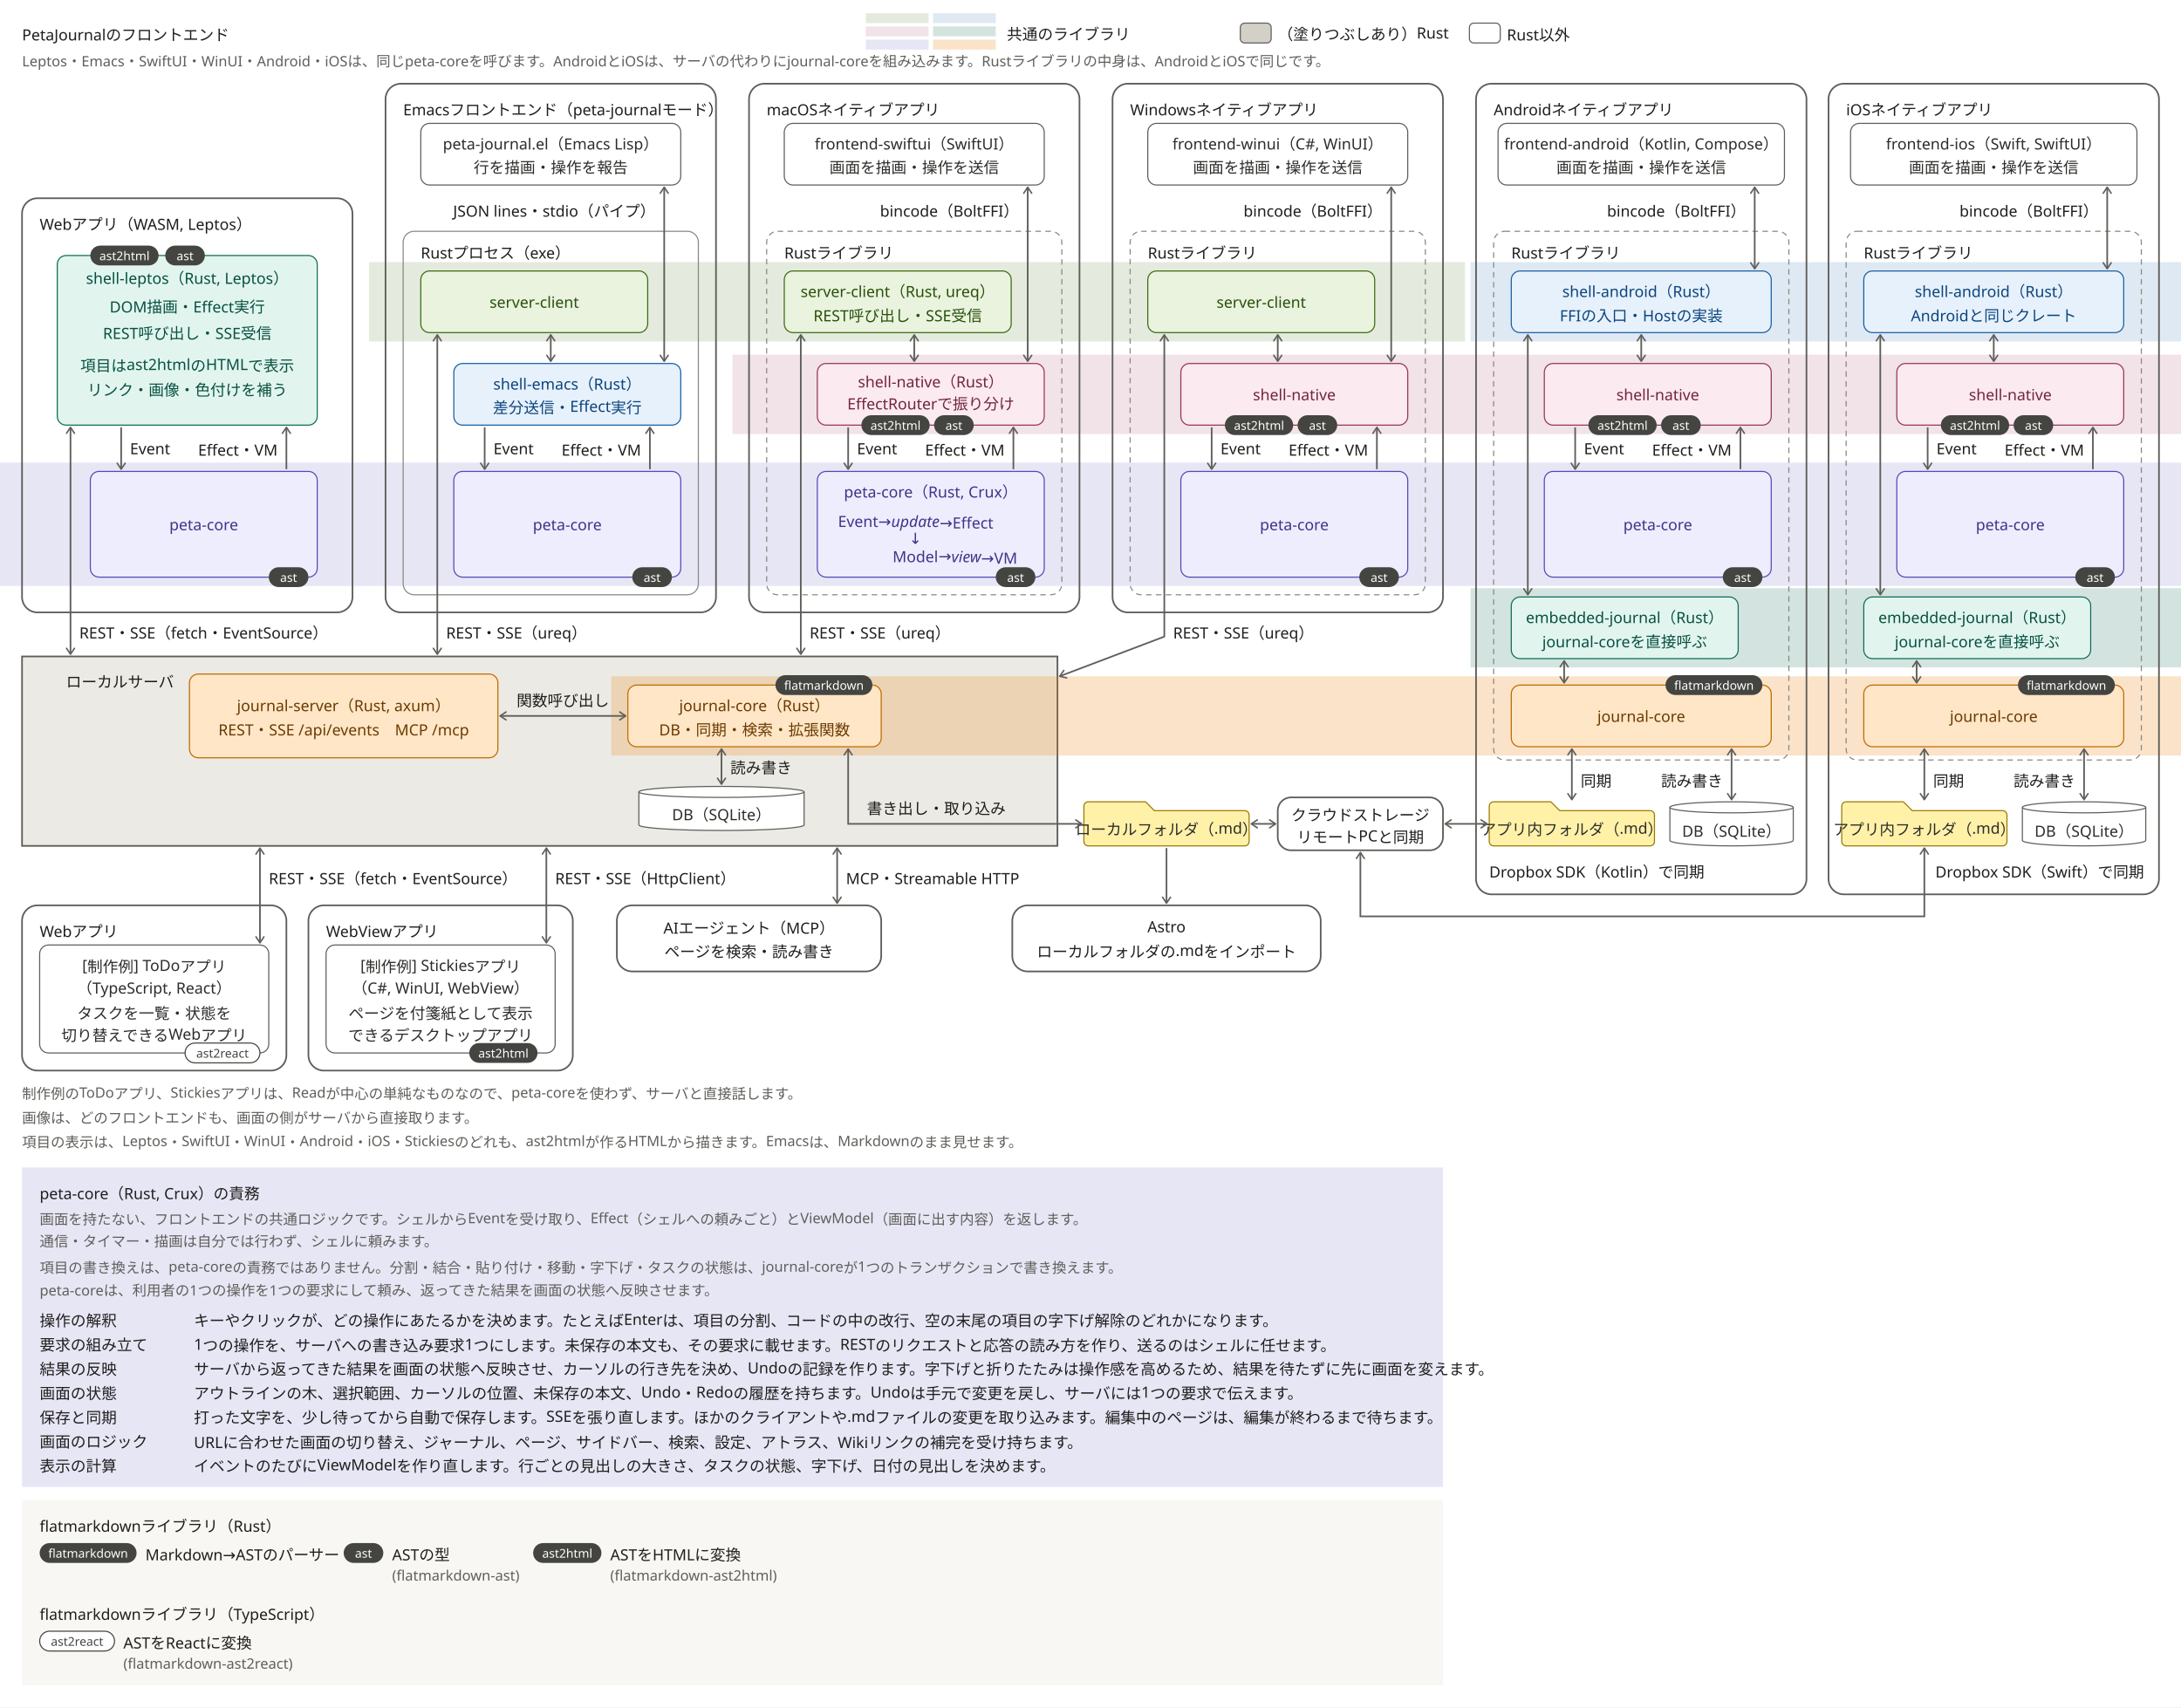
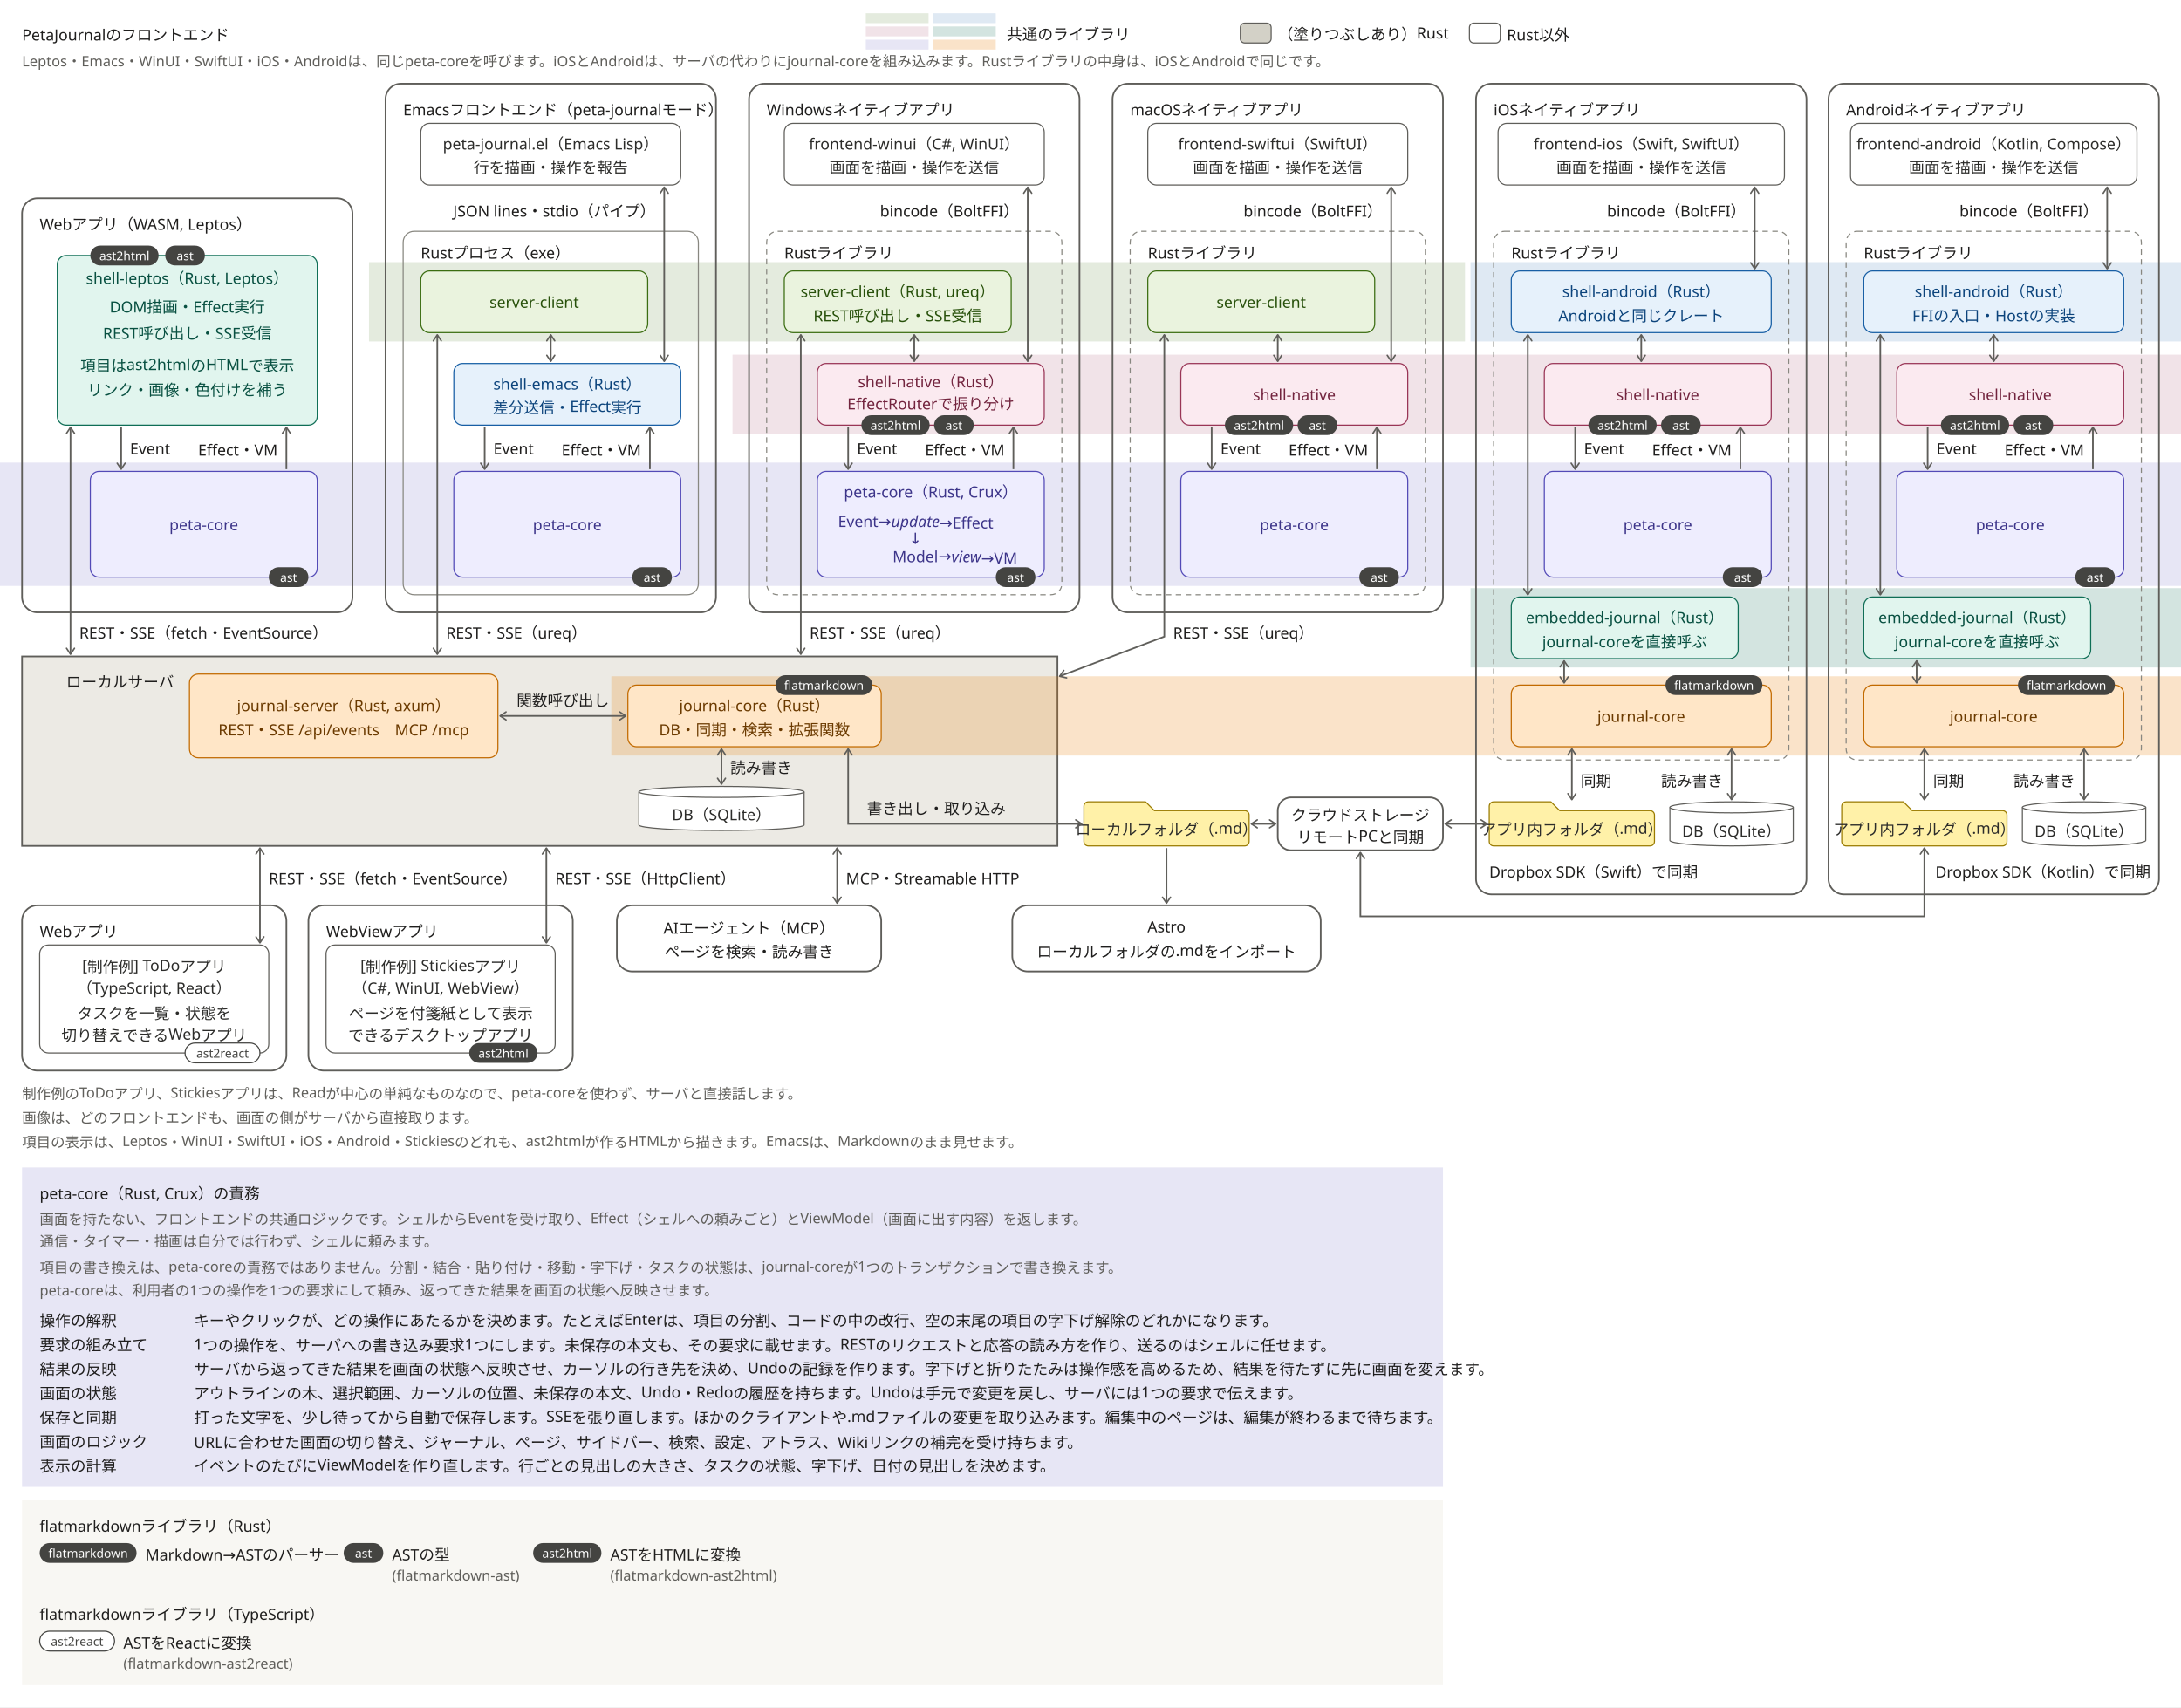
<svg xmlns="http://www.w3.org/2000/svg" width="1980" height="1550" viewBox="0 0 1980 1550" role="img">
  <defs>
    <marker id="arrow" viewBox="0 0 10 10" refX="8" refY="5" markerWidth="6" markerHeight="6" orient="auto-start-reverse">
      <path d="M2 1L8 5L2 9" fill="none" stroke="#5F5E5A" stroke-width="1.5" stroke-linecap="round" stroke-linejoin="round" />
    </marker>
    <style>
text { font-family: "Hiragino Sans", "Yu Gothic UI", "Meiryo", "Noto Sans JP", sans-serif; font-size: 14px; fill: #1F1E1D; }
.th { font-weight: 500; }
.note { font-size: 13px; fill: #5F5E5A; }
.arr { stroke: #5F5E5A; stroke-width: 1.5; fill: none; }
.frame { fill: none; stroke: #5F5E5A; stroke-width: 1.5; }
.inner { fill: none; stroke: #888780; stroke-width: 1; stroke-dasharray: 5 4; }
.teal rect { fill: #E1F5EE; stroke: #0F6E56; stroke-width: 1; }
.teal text { fill: #085041; }
.purple rect { fill: #EEEDFE; stroke: #534AB7; stroke-width: 1; }
.purple text { fill: #3C3489; }
.coral rect { fill: #FFE6C7; stroke: #C26A00; stroke-width: 1; }
.coral text { fill: #6B3A00; }
.gray rect { fill: #F1EFE8; stroke: #5F5E5A; stroke-width: 1; }
.gray text { fill: #2C2C2A; }
.blue rect { fill: #E6F1FB; stroke: #185FA5; stroke-width: 1; }
.blue text { fill: #0C447C; }
.pink rect { fill: #FBEAF0; stroke: #993556; stroke-width: 1; }
.pink text { fill: #72243E; }
.green rect { fill: #EAF3DE; stroke: #3B6D11; stroke-width: 1; }
.green text { fill: #27500A; }
.teal rect { fill: #E1F5EE; stroke: #0F6E56; stroke-width: 1; }
.teal text { fill: #085041; }
.other rect { fill: #FFFFFF; }
.store path { fill: #FFFFFF; stroke: #5F5E5A; stroke-width: 1; stroke-linejoin: round; }
.store path.folder { fill: #FFF1A8; stroke: #9A7B00; }
.chip rect { fill: #444441; stroke: none; }
.chip text { fill: #FFFFFF; font-size: 11px; font-weight: 500; }
.wip rect { stroke-dasharray: 5 4; }
.badge rect { fill: #FAEEDA; stroke: #BA7517; stroke-width: 1; }
.badge text { fill: #854F0B; font-size: 12px; font-weight: 500; }
</style>
  </defs>
  <rect x="0" y="0" width="1980" height="1550" fill="#FFFFFF" />
  <rect x="0" y="420" width="1980" height="112" fill="#534AB7" fill-opacity="0.14" />
  <rect x="335" y="238" width="995" height="72" fill="#3B6D11" fill-opacity="0.14" />
  <rect x="665" y="322" width="1315" height="72" fill="#993556" fill-opacity="0.14" />
  <rect x="1335" y="238" width="645" height="72" fill="#185FA5" fill-opacity="0.14" />
  <rect x="1335" y="534" width="645" height="72" fill="#0F6E56" fill-opacity="0.18" />
  <rect class="frame" x="20" y="596" width="940" height="172" style="fill:#ECEAE4" />
  <rect x="555" y="614" width="1425" height="72" fill="#E8830C" fill-opacity="0.22" />
  <text class="th" x="20" y="30" dominant-baseline="central">PetaJournalのフロントエンド</text>
-   <text class="note" x="20" y="54" dominant-baseline="central">Leptos・Emacs・SwiftUI・WinUI・Android・iOSは、同じpeta-coreを呼びます。AndroidとiOSは、サーバの代わりにjournal-coreを組み込みます。Rustライブラリの中身は、AndroidとiOSで同じです。</text>
+   <text class="note" x="20" y="54" dominant-baseline="central">Leptos・Emacs・WinUI・SwiftUI・iOS・Androidは、同じpeta-coreを呼びます。iOSとAndroidは、サーバの代わりにjournal-coreを組み込みます。Rustライブラリの中身は、iOSとAndroidで同じです。</text>
  <rect x="786" y="12" width="57" height="9" fill="#3B6D11" fill-opacity="0.14" />
  <rect x="786" y="24" width="57" height="9" fill="#993556" fill-opacity="0.14" />
  <rect x="786" y="36" width="57" height="9" fill="#534AB7" fill-opacity="0.14" />
  <rect x="847" y="12" width="57" height="9" fill="#185FA5" fill-opacity="0.14" />
  <rect x="847" y="24" width="57" height="9" fill="#0F6E56" fill-opacity="0.18" />
  <rect x="847" y="36" width="57" height="9" fill="#E8830C" fill-opacity="0.22" />
  <text x="914" y="30" dominant-baseline="central">共通のライブラリ</text>
  <g class="gray">
    <rect x="1126" y="21" width="28" height="18" rx="4" style="fill:#D3D1C7" />
    <text x="1160" y="30" dominant-baseline="central" style="fill:#1F1E1D">（塗りつぶしあり）Rust</text>
  </g>
  <g class="gray other">
    <rect x="1334" y="21" width="28" height="18" rx="4" />
    <text x="1368" y="30" dominant-baseline="central" style="fill:#1F1E1D">Rust以外</text>
  </g>
  <g transform="translate(0,56)">
    <rect class="frame" x="20" y="124" width="300" height="376" rx="14" />
    <text class="th" x="36" y="146" dominant-baseline="central">Webアプリ（WASM, Leptos）</text>
    <rect class="frame" x="350" y="20" width="300" height="480" rx="14" />
    <text class="th" x="366" y="42" dominant-baseline="central">Emacsフロントエンド（peta-journalモード）</text>
    <rect class="inner" x="366" y="154" width="268" height="330" rx="10" style="stroke-dasharray:none" />
    <text x="382" y="172" dominant-baseline="central">Rustプロセス（exe）</text>
    <rect class="frame" x="680" y="20" width="300" height="480" rx="14" />
-     <text class="th" x="696" y="42" dominant-baseline="central">macOSネイティブアプリ</text>
+     <text class="th" x="696" y="42" dominant-baseline="central">Windowsネイティブアプリ</text>
    <rect class="inner" x="696" y="154" width="268" height="330" rx="10" />
    <text x="712" y="172" dominant-baseline="central">Rustライブラリ</text>
    <g class="teal">
      <rect x="52" y="176" width="236" height="154" rx="8" />
      <text class="th" x="170" y="195" text-anchor="middle" dominant-baseline="central">shell-leptos（Rust, Leptos）</text>
      <text x="170" y="221" text-anchor="middle" dominant-baseline="central">DOM描画・Effect実行</text>
      <text x="170" y="245" text-anchor="middle" dominant-baseline="central">REST呼び出し・SSE受信</text>
      <text x="170" y="275" text-anchor="middle" dominant-baseline="central">項目はast2htmlのHTMLで表示</text>
      <text x="170" y="297" text-anchor="middle" dominant-baseline="central">リンク・画像・色付けを補う</text>
    </g>
    <g class="purple">
      <rect x="82" y="372" width="206" height="96" rx="8" />
      <text class="th" x="185" y="420" text-anchor="middle" dominant-baseline="central">peta-core</text>
    </g>
    <g class="gray other">
      <rect x="382" y="56" width="236" height="56" rx="8" />
      <text class="th" x="500" y="73" text-anchor="middle" dominant-baseline="central">peta-journal.el（Emacs Lisp）</text>
      <text x="500" y="95" text-anchor="middle" dominant-baseline="central">行を描画・操作を報告</text>
    </g>
    <g class="green">
      <rect x="382" y="190" width="206" height="56" rx="8" />
      <text class="th" x="485" y="218" text-anchor="middle" dominant-baseline="central">server-client</text>
    </g>
    <g class="blue">
      <rect x="412" y="274" width="206" height="56" rx="8" />
      <text class="th" x="515" y="291" text-anchor="middle" dominant-baseline="central">shell-emacs（Rust）</text>
      <text x="515" y="313" text-anchor="middle" dominant-baseline="central">差分送信・Effect実行</text>
    </g>
    <g class="purple">
      <rect x="412" y="372" width="206" height="96" rx="8" />
      <text class="th" x="515" y="420" text-anchor="middle" dominant-baseline="central">peta-core</text>
    </g>
    <g class="gray other">
      <rect x="712" y="56" width="236" height="56" rx="8" />
-       <text class="th" x="830" y="73" text-anchor="middle" dominant-baseline="central">frontend-swiftui（SwiftUI）</text>
+       <text class="th" x="830" y="73" text-anchor="middle" dominant-baseline="central">frontend-winui（C#, WinUI）</text>
      <text x="830" y="95" text-anchor="middle" dominant-baseline="central">画面を描画・操作を送信</text>
    </g>
    <g class="green">
      <rect x="712" y="190" width="206" height="56" rx="8" />
      <text class="th" x="815" y="207" text-anchor="middle" dominant-baseline="central">server-client（Rust, ureq）</text>
      <text x="815" y="229" text-anchor="middle" dominant-baseline="central">REST呼び出し・SSE受信</text>
    </g>
    <g class="pink">
      <rect x="742" y="274" width="206" height="56" rx="8" />
      <text class="th" x="845" y="289" text-anchor="middle" dominant-baseline="central">shell-native（Rust）</text>
      <text x="845" y="309" text-anchor="middle" dominant-baseline="central">EffectRouterで振り分け</text>
    </g>
    <g class="purple">
      <rect x="742" y="372" width="206" height="96" rx="8" />
      <text class="th" x="845" y="389" text-anchor="middle" dominant-baseline="central">peta-core（Rust, Crux）</text>
      <text x="809" y="417" text-anchor="end" dominant-baseline="central">Event→</text>
      <text x="831" y="417" text-anchor="middle" dominant-baseline="central" font-style="italic">update</text>
      <text x="853" y="417" dominant-baseline="central">→Effect</text>
      <text x="831" y="433" text-anchor="middle" dominant-baseline="central">↓</text>
      <text x="831" y="449" text-anchor="middle" dominant-baseline="central">Model</text>
      <text x="852" y="449" dominant-baseline="central">→<tspan font-style="italic">view</tspan>→VM</text>
    </g>
    <line class="arr" x1="110" y1="332" x2="110" y2="370" marker-end="url(#arrow)" />
    <text x="118" y="351" dominant-baseline="central">Event</text>
    <line class="arr" x1="260" y1="370" x2="260" y2="332" marker-end="url(#arrow)" />
    <text x="252" y="351" text-anchor="end" dominant-baseline="central">Effect・VM</text>
    <line class="arr" x1="500" y1="248" x2="500" y2="272" marker-start="url(#arrow)" marker-end="url(#arrow)" />
    <line class="arr" x1="440" y1="332" x2="440" y2="370" marker-end="url(#arrow)" />
    <text x="448" y="351" dominant-baseline="central">Event</text>
    <line class="arr" x1="590" y1="370" x2="590" y2="332" marker-end="url(#arrow)" />
    <text x="582" y="351" text-anchor="end" dominant-baseline="central">Effect・VM</text>
    <line class="arr" x1="830" y1="248" x2="830" y2="272" marker-start="url(#arrow)" marker-end="url(#arrow)" />
    <line class="arr" x1="770" y1="332" x2="770" y2="370" marker-end="url(#arrow)" />
    <text x="778" y="351" dominant-baseline="central">Event</text>
    <line class="arr" x1="920" y1="370" x2="920" y2="332" marker-end="url(#arrow)" />
    <text x="912" y="351" text-anchor="end" dominant-baseline="central">Effect・VM</text>
    <line class="arr" x1="603" y1="114" x2="603" y2="272" marker-start="url(#arrow)" marker-end="url(#arrow)" />
    <text x="595" y="134" text-anchor="end" dominant-baseline="central">JSON lines・stdio（パイプ）</text>
    <line class="arr" x1="933" y1="114" x2="933" y2="272" marker-start="url(#arrow)" marker-end="url(#arrow)" />
    <text x="925" y="134" text-anchor="end" dominant-baseline="central">bincode（BoltFFI）</text>
    <line class="arr" x1="64" y1="332" x2="64" y2="538" marker-start="url(#arrow)" marker-end="url(#arrow)" />
    <text x="72" y="517" dominant-baseline="central">REST・SSE（fetch・EventSource）</text>
    <line class="arr" x1="397" y1="248" x2="397" y2="538" marker-start="url(#arrow)" marker-end="url(#arrow)" />
    <text x="405" y="517" dominant-baseline="central">REST・SSE（ureq）</text>
    <line class="arr" x1="727" y1="248" x2="727" y2="538" marker-start="url(#arrow)" marker-end="url(#arrow)" />
    <text x="735" y="517" dominant-baseline="central">REST・SSE（ureq）</text>
    <rect class="frame" x="1010" y="20" width="300" height="480" rx="14" />
-     <text class="th" x="1026" y="42" dominant-baseline="central">Windowsネイティブアプリ</text>
+     <text class="th" x="1026" y="42" dominant-baseline="central">macOSネイティブアプリ</text>
    <rect class="inner" x="1026" y="154" width="268" height="330" rx="10" />
    <text x="1042" y="172" dominant-baseline="central">Rustライブラリ</text>
    <g class="gray other">
      <rect x="1042" y="56" width="236" height="56" rx="8" />
-       <text class="th" x="1160" y="73" text-anchor="middle" dominant-baseline="central">frontend-winui（C#, WinUI）</text>
+       <text class="th" x="1160" y="73" text-anchor="middle" dominant-baseline="central">frontend-swiftui（SwiftUI）</text>
      <text x="1160" y="95" text-anchor="middle" dominant-baseline="central">画面を描画・操作を送信</text>
    </g>
    <g class="green">
      <rect x="1042" y="190" width="206" height="56" rx="8" />
      <text class="th" x="1145" y="218" text-anchor="middle" dominant-baseline="central">server-client</text>
    </g>
    <g class="pink">
      <rect x="1072" y="274" width="206" height="56" rx="8" />
      <text class="th" x="1175" y="302" text-anchor="middle" dominant-baseline="central">shell-native</text>
    </g>
    <g class="purple">
      <rect x="1072" y="372" width="206" height="96" rx="8" />
      <text class="th" x="1175" y="420" text-anchor="middle" dominant-baseline="central">peta-core</text>
    </g>
    <line class="arr" x1="1160" y1="248" x2="1160" y2="272" marker-start="url(#arrow)" marker-end="url(#arrow)" />
    <line class="arr" x1="1100" y1="332" x2="1100" y2="370" marker-end="url(#arrow)" />
    <text x="1108" y="351" dominant-baseline="central">Event</text>
    <line class="arr" x1="1250" y1="370" x2="1250" y2="332" marker-end="url(#arrow)" />
    <text x="1242" y="351" text-anchor="end" dominant-baseline="central">Effect・VM</text>
    <line class="arr" x1="1263" y1="114" x2="1263" y2="272" marker-start="url(#arrow)" marker-end="url(#arrow)" />
    <text x="1255" y="134" text-anchor="end" dominant-baseline="central">bincode（BoltFFI）</text>
    <path class="arr" d="M1057 248V522L962 558" marker-start="url(#arrow)" marker-end="url(#arrow)" />
    <text x="1065" y="517" dominant-baseline="central">REST・SSE（ureq）</text>
    <g class="chip">
      <rect x="1234" y="459" width="36" height="18" rx="9" />
      <text x="1252" y="468" text-anchor="middle" dominant-baseline="central">ast</text>
      <rect x="1112" y="321" width="62" height="18" rx="9" />
      <text x="1143" y="330" text-anchor="middle" dominant-baseline="central">ast2html</text>
      <rect x="1178" y="321" width="36" height="18" rx="9" />
      <text x="1196" y="330" text-anchor="middle" dominant-baseline="central">ast</text>
    </g>
    <rect class="frame" x="1340" y="20" width="300" height="736" rx="14" />
-     <text class="th" x="1356" y="42" dominant-baseline="central">Androidネイティブアプリ</text>
+     <text class="th" x="1356" y="42" dominant-baseline="central">iOSネイティブアプリ</text>
    <rect class="inner" x="1356" y="154" width="268" height="480" rx="10" />
    <text x="1372" y="172" dominant-baseline="central">Rustライブラリ</text>
    <g class="gray other">
      <rect x="1360" y="56" width="260" height="56" rx="8" />
-       <text class="th" x="1490" y="73" text-anchor="middle" dominant-baseline="central">frontend-android（Kotlin, Compose）</text>
+       <text class="th" x="1490" y="73" text-anchor="middle" dominant-baseline="central">frontend-ios（Swift, SwiftUI）</text>
      <text x="1490" y="95" text-anchor="middle" dominant-baseline="central">画面を描画・操作を送信</text>
    </g>
    <g class="teal">
      <rect x="1372" y="486" width="206" height="56" rx="8" />
      <text class="th" x="1475" y="503" text-anchor="middle" dominant-baseline="central">embedded-journal（Rust）</text>
      <text x="1475" y="525" text-anchor="middle" dominant-baseline="central">journal-coreを直接呼ぶ</text>
    </g>
    <g class="blue">
      <rect x="1372" y="190" width="236" height="56" rx="8" />
      <text class="th" x="1490" y="207" text-anchor="middle" dominant-baseline="central">shell-android（Rust）</text>
-       <text x="1490" y="229" text-anchor="middle" dominant-baseline="central">FFIの入口・Hostの実装</text>
+       <text x="1490" y="229" text-anchor="middle" dominant-baseline="central">Androidと同じクレート</text>
    </g>
    <g class="pink">
      <rect x="1402" y="274" width="206" height="56" rx="8" />
      <text class="th" x="1505" y="302" text-anchor="middle" dominant-baseline="central">shell-native</text>
    </g>
    <g class="purple">
      <rect x="1402" y="372" width="206" height="96" rx="8" />
      <text class="th" x="1505" y="420" text-anchor="middle" dominant-baseline="central">peta-core</text>
    </g>
    <line class="arr" x1="1490" y1="248" x2="1490" y2="272" marker-start="url(#arrow)" marker-end="url(#arrow)" />
    <g class="coral">
      <rect x="1372" y="566" width="236" height="56" rx="8" />
      <text class="th" x="1490" y="594" text-anchor="middle" dominant-baseline="central">journal-core</text>
    </g>
    <line class="arr" x1="1387" y1="248" x2="1387" y2="484" marker-start="url(#arrow)" marker-end="url(#arrow)" />
    <line class="arr" x1="1430" y1="332" x2="1430" y2="370" marker-end="url(#arrow)" />
    <text x="1438" y="351" dominant-baseline="central">Event</text>
    <line class="arr" x1="1580" y1="370" x2="1580" y2="332" marker-end="url(#arrow)" />
    <text x="1572" y="351" text-anchor="end" dominant-baseline="central">Effect・VM</text>
    <line class="arr" x1="1593" y1="114" x2="1593" y2="188" marker-start="url(#arrow)" marker-end="url(#arrow)" />
    <text x="1585" y="134" text-anchor="end" dominant-baseline="central">bincode（BoltFFI）</text>
    <line class="arr" x1="1420" y1="544" x2="1420" y2="564" marker-start="url(#arrow)" marker-end="url(#arrow)" />
    <g class="gray store">
      <path class="folder" d="M1356 672H1408L1416 680H1498a4 4 0 0 1 4 4V708a4 4 0 0 1 -4 4H1356a4 4 0 0 1 -4 -4V676a4 4 0 0 1 4 -4Z" />
      <text class="th" x="1427" y="696" text-anchor="middle" dominant-baseline="central">アプリ内フォルダ（.md）</text>
      <path d="M1516 677a56 5 0 0 1 112 0V707a56 5 0 0 1 -112 0Z" />
      <path d="M1516 677a56 5 0 0 0 112 0" style="fill:none" />
      <text class="th" x="1572" y="697" text-anchor="middle" dominant-baseline="central">DB（SQLite）</text>
    </g>
    <line class="arr" x1="1427" y1="624" x2="1427" y2="670" marker-start="url(#arrow)" marker-end="url(#arrow)" />
    <text x="1435" y="652" dominant-baseline="central">同期</text>
    <line class="arr" x1="1572" y1="624" x2="1572" y2="670" marker-start="url(#arrow)" marker-end="url(#arrow)" />
    <text x="1564" y="652" text-anchor="end" dominant-baseline="central">読み書き</text>
    <line class="arr" x1="1312" y1="692" x2="1350" y2="692" marker-start="url(#arrow)" marker-end="url(#arrow)" />
-     <text x="1352" y="734" dominant-baseline="central">Dropbox SDK（Kotlin）で同期</text>
+     <text x="1352" y="734" dominant-baseline="central">Dropbox SDK（Swift）で同期</text>
    <g class="chip">
      <rect x="1564" y="459" width="36" height="18" rx="9" />
      <text x="1582" y="468" text-anchor="middle" dominant-baseline="central">ast</text>
      <rect x="1442" y="321" width="62" height="18" rx="9" />
      <text x="1473" y="330" text-anchor="middle" dominant-baseline="central">ast2html</text>
      <rect x="1508" y="321" width="36" height="18" rx="9" />
      <text x="1526" y="330" text-anchor="middle" dominant-baseline="central">ast</text>
      <rect x="1512" y="557" width="88" height="18" rx="9" />
      <text x="1556" y="566" text-anchor="middle" dominant-baseline="central">flatmarkdown</text>
    </g>
    <rect class="frame" x="1660" y="20" width="300" height="736" rx="14" />
-     <text class="th" x="1676" y="42" dominant-baseline="central">iOSネイティブアプリ</text>
+     <text class="th" x="1676" y="42" dominant-baseline="central">Androidネイティブアプリ</text>
    <rect class="inner" x="1676" y="154" width="268" height="480" rx="10" />
    <text x="1692" y="172" dominant-baseline="central">Rustライブラリ</text>
    <g class="gray other">
      <rect x="1680" y="56" width="260" height="56" rx="8" />
-       <text class="th" x="1810" y="73" text-anchor="middle" dominant-baseline="central">frontend-ios（Swift, SwiftUI）</text>
+       <text class="th" x="1810" y="73" text-anchor="middle" dominant-baseline="central">frontend-android（Kotlin, Compose）</text>
      <text x="1810" y="95" text-anchor="middle" dominant-baseline="central">画面を描画・操作を送信</text>
    </g>
    <g class="teal">
      <rect x="1692" y="486" width="206" height="56" rx="8" />
      <text class="th" x="1795" y="503" text-anchor="middle" dominant-baseline="central">embedded-journal（Rust）</text>
      <text x="1795" y="525" text-anchor="middle" dominant-baseline="central">journal-coreを直接呼ぶ</text>
    </g>
    <g class="blue">
      <rect x="1692" y="190" width="236" height="56" rx="8" />
      <text class="th" x="1810" y="207" text-anchor="middle" dominant-baseline="central">shell-android（Rust）</text>
-       <text x="1810" y="229" text-anchor="middle" dominant-baseline="central">Androidと同じクレート</text>
+       <text x="1810" y="229" text-anchor="middle" dominant-baseline="central">FFIの入口・Hostの実装</text>
    </g>
    <g class="pink">
      <rect x="1722" y="274" width="206" height="56" rx="8" />
      <text class="th" x="1825" y="302" text-anchor="middle" dominant-baseline="central">shell-native</text>
    </g>
    <g class="purple">
      <rect x="1722" y="372" width="206" height="96" rx="8" />
      <text class="th" x="1825" y="420" text-anchor="middle" dominant-baseline="central">peta-core</text>
    </g>
    <line class="arr" x1="1810" y1="248" x2="1810" y2="272" marker-start="url(#arrow)" marker-end="url(#arrow)" />
    <g class="coral">
      <rect x="1692" y="566" width="236" height="56" rx="8" />
      <text class="th" x="1810" y="594" text-anchor="middle" dominant-baseline="central">journal-core</text>
    </g>
    <line class="arr" x1="1707" y1="248" x2="1707" y2="484" marker-start="url(#arrow)" marker-end="url(#arrow)" />
    <line class="arr" x1="1750" y1="332" x2="1750" y2="370" marker-end="url(#arrow)" />
    <text x="1758" y="351" dominant-baseline="central">Event</text>
    <line class="arr" x1="1900" y1="370" x2="1900" y2="332" marker-end="url(#arrow)" />
    <text x="1892" y="351" text-anchor="end" dominant-baseline="central">Effect・VM</text>
    <line class="arr" x1="1913" y1="114" x2="1913" y2="188" marker-start="url(#arrow)" marker-end="url(#arrow)" />
    <text x="1905" y="134" text-anchor="end" dominant-baseline="central">bincode（BoltFFI）</text>
    <line class="arr" x1="1740" y1="544" x2="1740" y2="564" marker-start="url(#arrow)" marker-end="url(#arrow)" />
    <g class="gray store">
      <path class="folder" d="M1676 672H1728L1736 680H1818a4 4 0 0 1 4 4V708a4 4 0 0 1 -4 4H1676a4 4 0 0 1 -4 -4V676a4 4 0 0 1 4 -4Z" />
      <text class="th" x="1747" y="696" text-anchor="middle" dominant-baseline="central">アプリ内フォルダ（.md）</text>
      <path d="M1836 677a56 5 0 0 1 112 0V707a56 5 0 0 1 -112 0Z" />
      <path d="M1836 677a56 5 0 0 0 112 0" style="fill:none" />
      <text class="th" x="1892" y="697" text-anchor="middle" dominant-baseline="central">DB（SQLite）</text>
    </g>
    <line class="arr" x1="1747" y1="624" x2="1747" y2="670" marker-start="url(#arrow)" marker-end="url(#arrow)" />
    <text x="1755" y="652" dominant-baseline="central">同期</text>
    <line class="arr" x1="1892" y1="624" x2="1892" y2="670" marker-start="url(#arrow)" marker-end="url(#arrow)" />
    <text x="1884" y="652" text-anchor="end" dominant-baseline="central">読み書き</text>
    <path class="arr" d="M1235 718V776H1747V714" marker-start="url(#arrow)" marker-end="url(#arrow)" />
-     <text x="1757" y="734" dominant-baseline="central">Dropbox SDK（Swift）で同期</text>
+     <text x="1757" y="734" dominant-baseline="central">Dropbox SDK（Kotlin）で同期</text>
    <g class="chip">
      <rect x="1884" y="459" width="36" height="18" rx="9" />
      <text x="1902" y="468" text-anchor="middle" dominant-baseline="central">ast</text>
      <rect x="1762" y="321" width="62" height="18" rx="9" />
      <text x="1793" y="330" text-anchor="middle" dominant-baseline="central">ast2html</text>
      <rect x="1828" y="321" width="36" height="18" rx="9" />
      <text x="1846" y="330" text-anchor="middle" dominant-baseline="central">ast</text>
      <rect x="1832" y="557" width="88" height="18" rx="9" />
      <text x="1876" y="566" text-anchor="middle" dominant-baseline="central">flatmarkdown</text>
    </g>
    <text class="th" x="60" y="562" dominant-baseline="central">ローカルサーバ</text>
    <g class="coral">
      <rect x="172" y="556" width="280" height="76" rx="8" />
      <text class="th" x="312" y="583" text-anchor="middle" dominant-baseline="central">journal-server（Rust, axum）</text>
      <text x="312" y="605" text-anchor="middle" dominant-baseline="central">REST・SSE /api/events　MCP /mcp</text>
      <rect x="570" y="566" width="230" height="56" rx="8" />
      <text class="th" x="685" y="583" text-anchor="middle" dominant-baseline="central">journal-core（Rust）</text>
      <text x="685" y="605" text-anchor="middle" dominant-baseline="central">DB・同期・検索・拡張関数</text>
    </g>
    <line class="arr" x1="454" y1="594" x2="568" y2="594" marker-start="url(#arrow)" marker-end="url(#arrow)" />
    <text x="511" y="579" text-anchor="middle" dominant-baseline="central">関数呼び出し</text>
    <g class="gray store">
      <path class="folder" d="M988 672H1040L1048 680H1130a4 4 0 0 1 4 4V708a4 4 0 0 1 -4 4H988a4 4 0 0 1 -4 -4V676a4 4 0 0 1 4 -4Z" />
      <text class="th" x="1059" y="696" text-anchor="middle" dominant-baseline="central">ローカルフォルダ（.md）</text>
      <path d="M580 663a75 5 0 0 1 150 0V693a75 5 0 0 1 -150 0Z" />
      <path d="M580 663a75 5 0 0 0 150 0" style="fill:none" />
      <text class="th" x="655" y="682" text-anchor="middle" dominant-baseline="central">DB（SQLite）</text>
    </g>
    <path class="arr" d="M770 624V692H982" marker-start="url(#arrow)" marker-end="url(#arrow)" />
    <text x="850" y="677" text-anchor="middle" dominant-baseline="central">書き出し・取り込み</text>
    <line class="arr" x1="655" y1="624" x2="655" y2="656" marker-start="url(#arrow)" marker-end="url(#arrow)" />
    <text x="663" y="640" dominant-baseline="central">読み書き</text>
    <rect class="frame" x="1160" y="668" width="150" height="48" rx="12" />
    <text class="th" x="1235" y="683" text-anchor="middle" dominant-baseline="central">クラウドストレージ</text>
    <text x="1235" y="703" text-anchor="middle" dominant-baseline="central">リモートPCと同期</text>
    <line class="arr" x1="1136" y1="692" x2="1158" y2="692" marker-start="url(#arrow)" marker-end="url(#arrow)" />
    <g class="chip">
      <rect x="82" y="167" width="62" height="18" rx="9" />
      <text x="113" y="176" text-anchor="middle" dominant-baseline="central">ast2html</text>
      <rect x="150" y="167" width="36" height="18" rx="9" />
      <text x="168" y="176" text-anchor="middle" dominant-baseline="central">ast</text>
      <rect x="244" y="459" width="36" height="18" rx="9" />
      <text x="262" y="468" text-anchor="middle" dominant-baseline="central">ast</text>
      <rect x="904" y="459" width="36" height="18" rx="9" />
      <text x="922" y="468" text-anchor="middle" dominant-baseline="central">ast</text>
      <rect x="782" y="321" width="62" height="18" rx="9" />
      <text x="813" y="330" text-anchor="middle" dominant-baseline="central">ast2html</text>
      <rect x="848" y="321" width="36" height="18" rx="9" />
      <text x="866" y="330" text-anchor="middle" dominant-baseline="central">ast</text>
      <rect x="574" y="459" width="36" height="18" rx="9" />
      <text x="592" y="468" text-anchor="middle" dominant-baseline="central">ast</text>
      <rect x="704" y="557" width="88" height="18" rx="9" />
      <text x="748" y="566" text-anchor="middle" dominant-baseline="central">flatmarkdown</text>
    </g>
    <g transform="translate(0,76)">
      <rect class="frame" x="20" y="690" width="240" height="150" rx="14" />
      <text class="th" x="36" y="712" dominant-baseline="central">Webアプリ</text>
      <g class="gray other">
        <rect x="36" y="726" width="208" height="98" rx="8" />
        <text class="th" x="140" y="744" text-anchor="middle" dominant-baseline="central">[制作例] ToDoアプリ</text>
        <text class="th" x="140" y="764" text-anchor="middle" dominant-baseline="central">（TypeScript, React）</text>
        <text x="140" y="787" text-anchor="middle" dominant-baseline="central">タスクを一覧・状態を</text>
        <text x="140" y="807" text-anchor="middle" dominant-baseline="central">切り替えできるWebアプリ</text>
      </g>
      <line class="arr" x1="236" y1="638" x2="236" y2="724" marker-start="url(#arrow)" marker-end="url(#arrow)" />
      <text x="244" y="664" dominant-baseline="central">REST・SSE（fetch・EventSource）</text>
      <rect class="frame" x="280" y="690" width="240" height="150" rx="14" />
      <text class="th" x="296" y="712" dominant-baseline="central">WebViewアプリ</text>
      <g class="gray other">
        <rect x="296" y="726" width="208" height="98" rx="8" />
        <text class="th" x="400" y="744" text-anchor="middle" dominant-baseline="central">[制作例] Stickiesアプリ</text>
        <text class="th" x="400" y="764" text-anchor="middle" dominant-baseline="central">（C#, WinUI, WebView）</text>
        <text x="400" y="787" text-anchor="middle" dominant-baseline="central">ページを付箋紙として表示</text>
        <text x="400" y="807" text-anchor="middle" dominant-baseline="central">できるデスクトップアプリ</text>
      </g>
      <line class="arr" x1="496" y1="638" x2="496" y2="724" marker-start="url(#arrow)" marker-end="url(#arrow)" />
      <text x="504" y="664" dominant-baseline="central">REST・SSE（HttpClient）</text>
      <rect class="frame" x="560" y="690" width="240" height="60" rx="14" />
      <text class="th" x="680" y="709" text-anchor="middle" dominant-baseline="central">AIエージェント（MCP）</text>
      <text x="680" y="731" text-anchor="middle" dominant-baseline="central">ページを検索・読み書き</text>
      <line class="arr" x1="760" y1="638" x2="760" y2="688" marker-start="url(#arrow)" marker-end="url(#arrow)" />
      <text x="768" y="664" dominant-baseline="central">MCP・Streamable HTTP</text>
      <rect class="frame" x="919" y="690" width="280" height="60" rx="14" />
      <text class="th" x="1059" y="709" text-anchor="middle" dominant-baseline="central">Astro</text>
      <text x="1059" y="731" text-anchor="middle" dominant-baseline="central">ローカルフォルダの.mdをインポート</text>
      <line class="arr" x1="1059" y1="638" x2="1059" y2="688" marker-end="url(#arrow)" />
      <g class="chip">
        <rect x="168" y="815" width="68" height="18" rx="9" style="fill:#FFFFFF;stroke:#444441;stroke-width:1" />
        <text x="202" y="824" text-anchor="middle" dominant-baseline="central" style="fill:#444441">ast2react</text>
        <rect x="426" y="815" width="62" height="18" rx="9" />
        <text x="457" y="824" text-anchor="middle" dominant-baseline="central">ast2html</text>
      </g>
      <text class="note" x="20" y="860" dominant-baseline="central">制作例のToDoアプリ、Stickiesアプリは、Readが中心の単純なものなので、peta-coreを使わず、サーバと直接話します。</text>
      <text class="note" x="20" y="882" dominant-baseline="central">画像は、どのフロントエンドも、画面の側がサーバから直接取ります。</text>
-       <text class="note" x="20" y="904" dominant-baseline="central">項目の表示は、Leptos・SwiftUI・WinUI・Android・iOS・Stickiesのどれも、ast2htmlが作るHTMLから描きます。Emacsは、Markdownのまま見せます。</text>
+       <text class="note" x="20" y="904" dominant-baseline="central">項目の表示は、Leptos・WinUI・SwiftUI・iOS・Android・Stickiesのどれも、ast2htmlが作るHTMLから描きます。Emacsは、Markdownのまま見せます。</text>
      <g transform="translate(0,308)">
        <rect x="20" y="620" width="1290" height="290" fill="#534AB7" fill-opacity="0.14" />
        <text class="th" x="36" y="642" dominant-baseline="central">peta-core（Rust, Crux）の責務</text>
        <text class="note" x="36" y="666" dominant-baseline="central">画面を持たない、フロントエンドの共通ロジックです。シェルからEventを受け取り、Effect（シェルへの頼みごと）とViewModel（画面に出す内容）を返します。</text>
        <text class="note" x="36" y="686" dominant-baseline="central">通信・タイマー・描画は自分では行わず、シェルに頼みます。</text>
        <text class="note" x="36" y="710" dominant-baseline="central">項目の書き換えは、peta-coreの責務ではありません。分割・結合・貼り付け・移動・字下げ・タスクの状態は、journal-coreが1つのトランザクションで書き換えます。</text>
        <text class="note" x="36" y="730" dominant-baseline="central">peta-coreは、利用者の1つの操作を1つの要求にして頼み、返ってきた結果を画面の状態へ反映させます。</text>
        <text class="th" x="36" y="758" dominant-baseline="central">操作の解釈</text>
        <text x="176" y="758" dominant-baseline="central">キーやクリックが、どの操作にあたるかを決めます。たとえばEnterは、項目の分割、コードの中の改行、空の末尾の項目の字下げ解除のどれかになります。</text>
        <text class="th" x="36" y="780" dominant-baseline="central">要求の組み立て</text>
        <text x="176" y="780" dominant-baseline="central">1つの操作を、サーバへの書き込み要求1つにします。未保存の本文も、その要求に載せます。RESTのリクエストと応答の読み方を作り、送るのはシェルに任せます。</text>
        <text class="th" x="36" y="802" dominant-baseline="central">結果の反映</text>
        <text x="176" y="802" dominant-baseline="central">サーバから返ってきた結果を画面の状態へ反映させ、カーソルの行き先を決め、Undoの記録を作ります。字下げと折りたたみは操作感を高めるため、結果を待たずに先に画面を変えます。</text>
        <text class="th" x="36" y="824" dominant-baseline="central">画面の状態</text>
        <text x="176" y="824" dominant-baseline="central">アウトラインの木、選択範囲、カーソルの位置、未保存の本文、Undo・Redoの履歴を持ちます。Undoは手元で変更を戻し、サーバには1つの要求で伝えます。</text>
        <text class="th" x="36" y="846" dominant-baseline="central">保存と同期</text>
        <text x="176" y="846" dominant-baseline="central">打った文字を、少し待ってから自動で保存します。SSEを張り直します。ほかのクライアントや.mdファイルの変更を取り込みます。編集中のページは、編集が終わるまで待ちます。</text>
        <text class="th" x="36" y="868" dominant-baseline="central">画面のロジック</text>
        <text x="176" y="868" dominant-baseline="central">URLに合わせた画面の切り替え、ジャーナル、ページ、サイドバー、検索、設定、アトラス、Wikiリンクの補完を受け持ちます。</text>
        <text class="th" x="36" y="890" dominant-baseline="central">表示の計算</text>
        <text x="176" y="890" dominant-baseline="central">イベントのたびにViewModelを作り直します。行ごとの見出しの大きさ、タスクの状態、字下げ、日付の見出しを決めます。</text>
      </g>
      <g transform="translate(0,610)">
        <rect x="20" y="620" width="1290" height="168" fill="#F8F7F3" />
        <text class="th" x="36" y="642" dominant-baseline="central">flatmarkdownライブラリ（Rust）</text>
        <g class="chip">
          <rect x="36" y="659" width="88" height="18" rx="9" />
          <text x="80" y="668" text-anchor="middle" dominant-baseline="central">flatmarkdown</text>
          <rect x="312" y="659" width="36" height="18" rx="9" />
          <text x="330" y="668" text-anchor="middle" dominant-baseline="central">ast</text>
          <rect x="484" y="659" width="62" height="18" rx="9" />
          <text x="515" y="668" text-anchor="middle" dominant-baseline="central">ast2html</text>
        </g>
        <text x="132" y="668" dominant-baseline="central">Markdown→ASTのパーサー</text>
        <text x="356" y="668" dominant-baseline="central">ASTの型</text>
        <text class="note" x="356" y="688" dominant-baseline="central">(flatmarkdown-ast)</text>
        <text x="554" y="668" dominant-baseline="central">ASTをHTMLに変換</text>
        <text class="note" x="554" y="688" dominant-baseline="central">(flatmarkdown-ast2html)</text>
        <g class="chip">
          <rect x="36" y="739" width="68" height="18" rx="9" style="fill:#FFFFFF;stroke:#444441;stroke-width:1" />
          <text x="70" y="748" text-anchor="middle" dominant-baseline="central" style="fill:#444441">ast2react</text>
        </g>
        <text class="th" x="36" y="722" dominant-baseline="central">flatmarkdownライブラリ（TypeScript）</text>
        <text x="112" y="748" dominant-baseline="central">ASTをReactに変換</text>
        <text class="note" x="112" y="768" dominant-baseline="central">(flatmarkdown-ast2react)</text>
      </g>
    </g>
  </g>
</svg>
